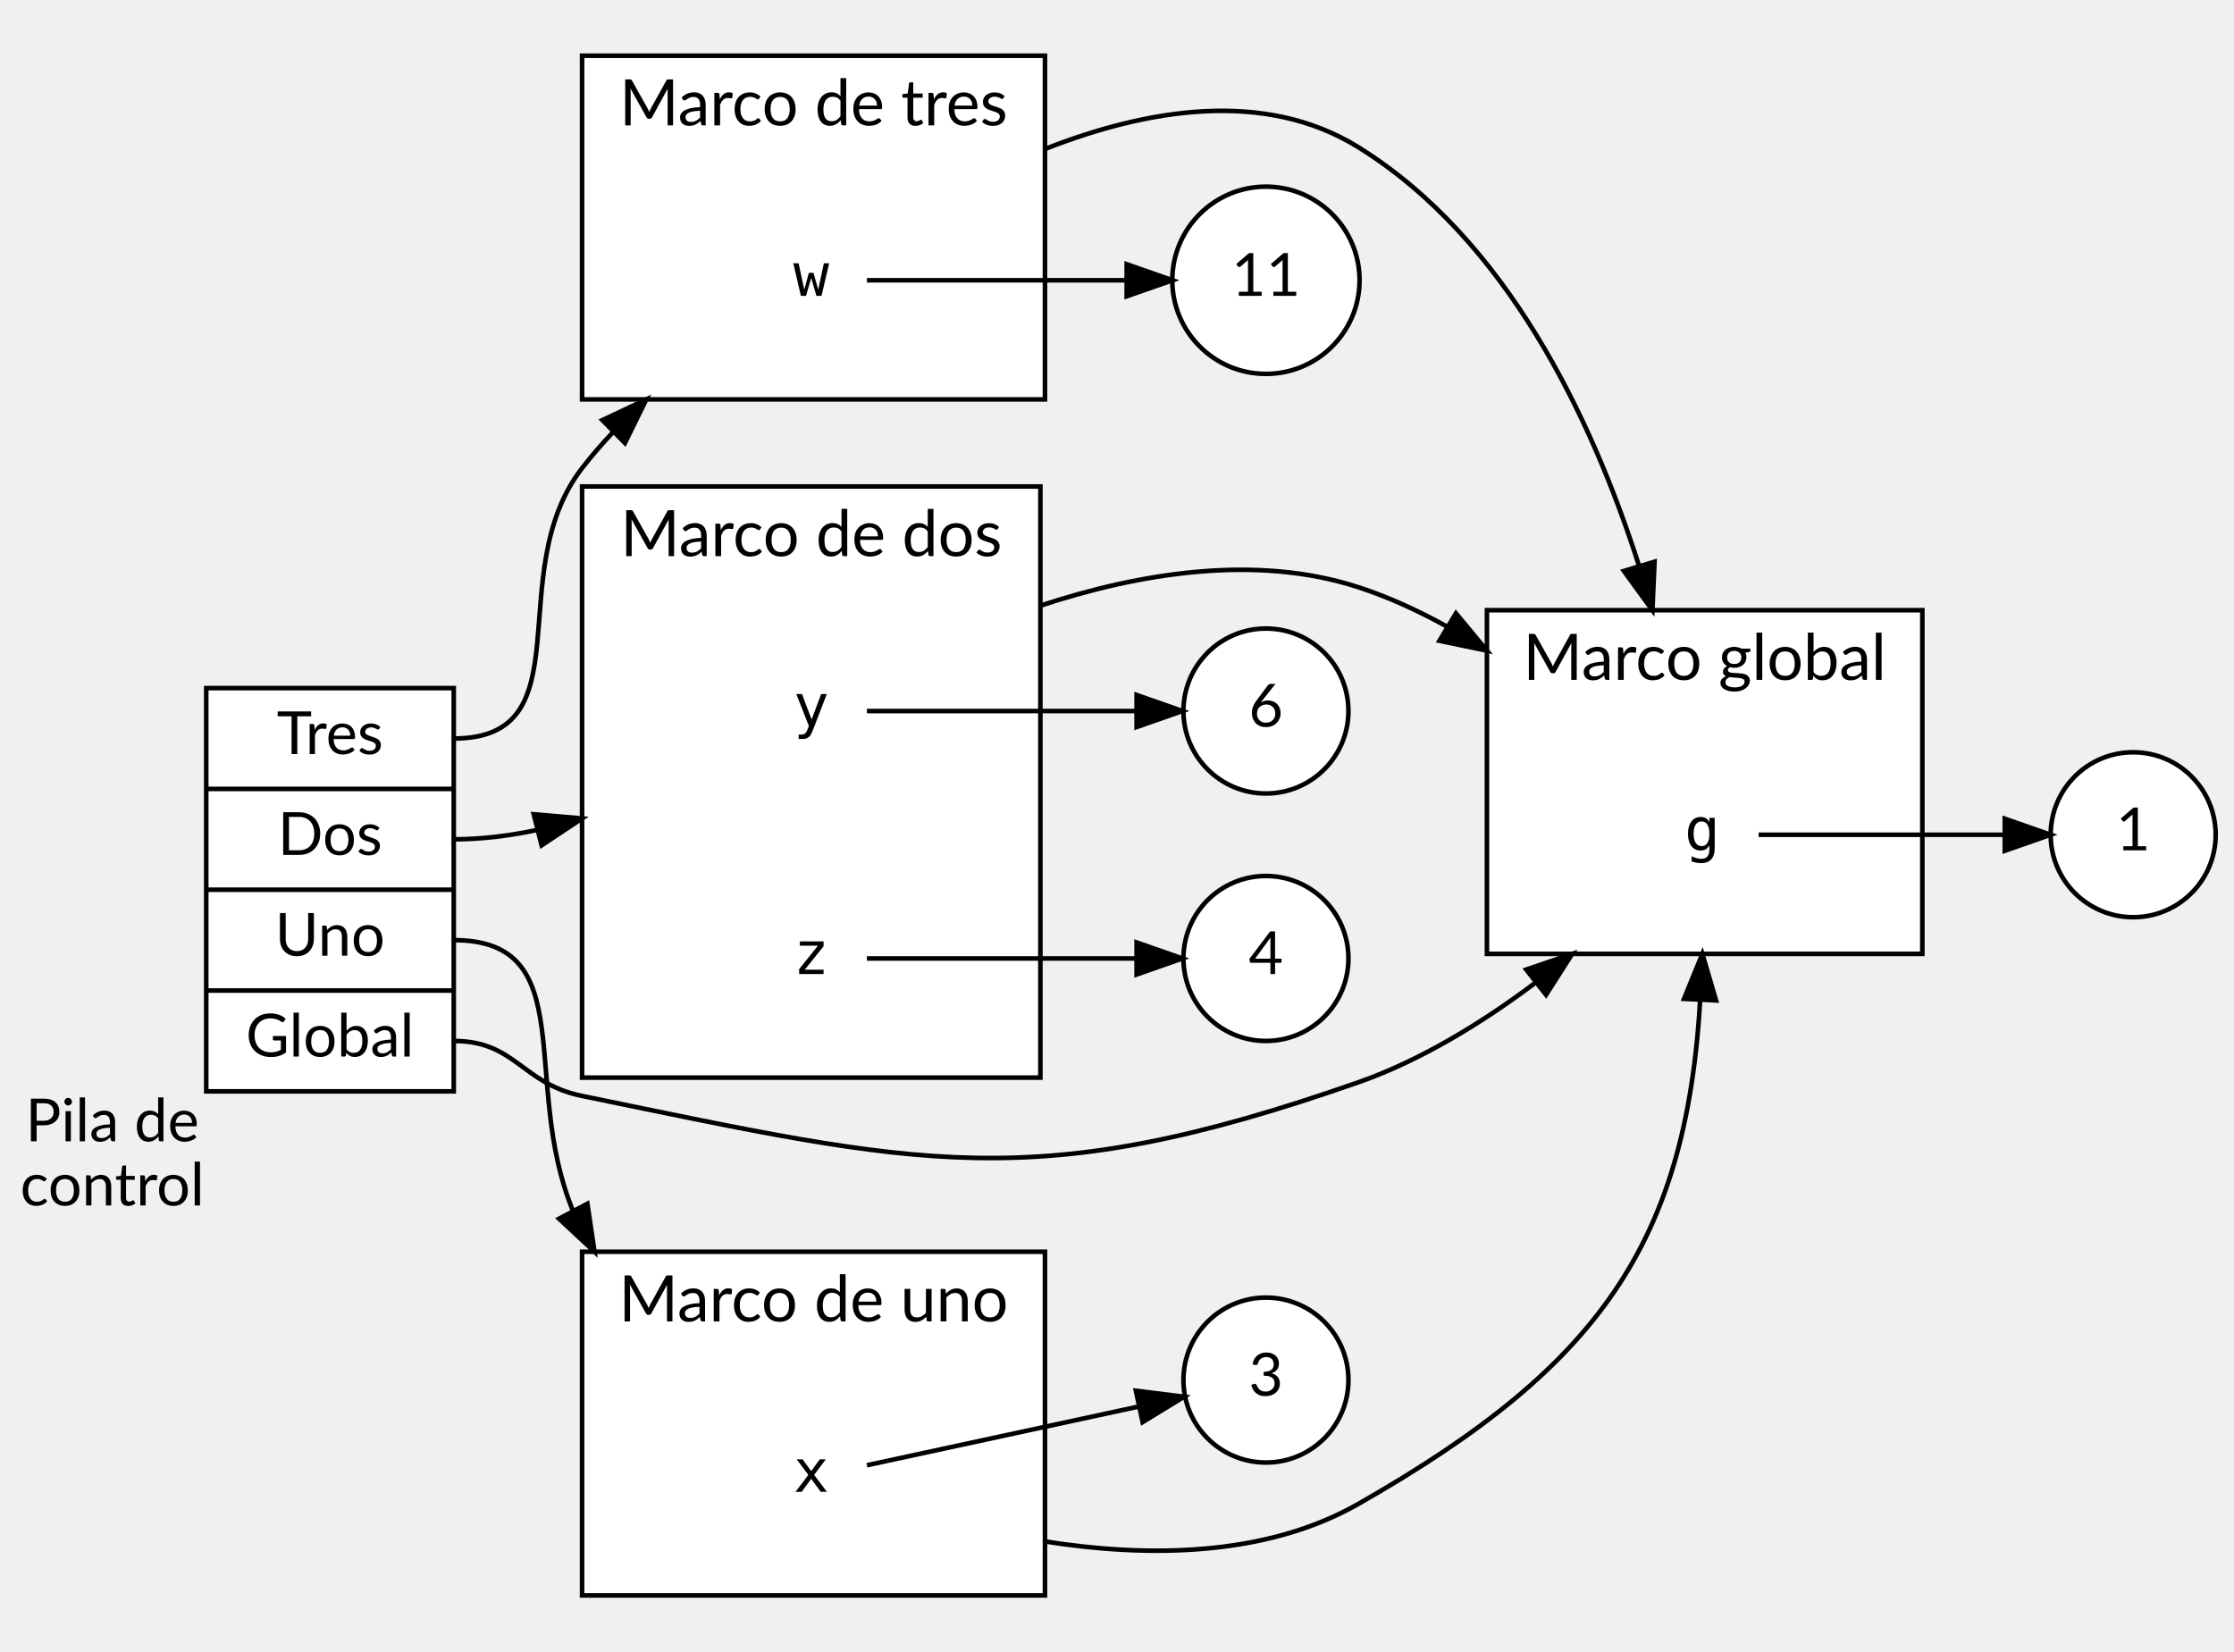
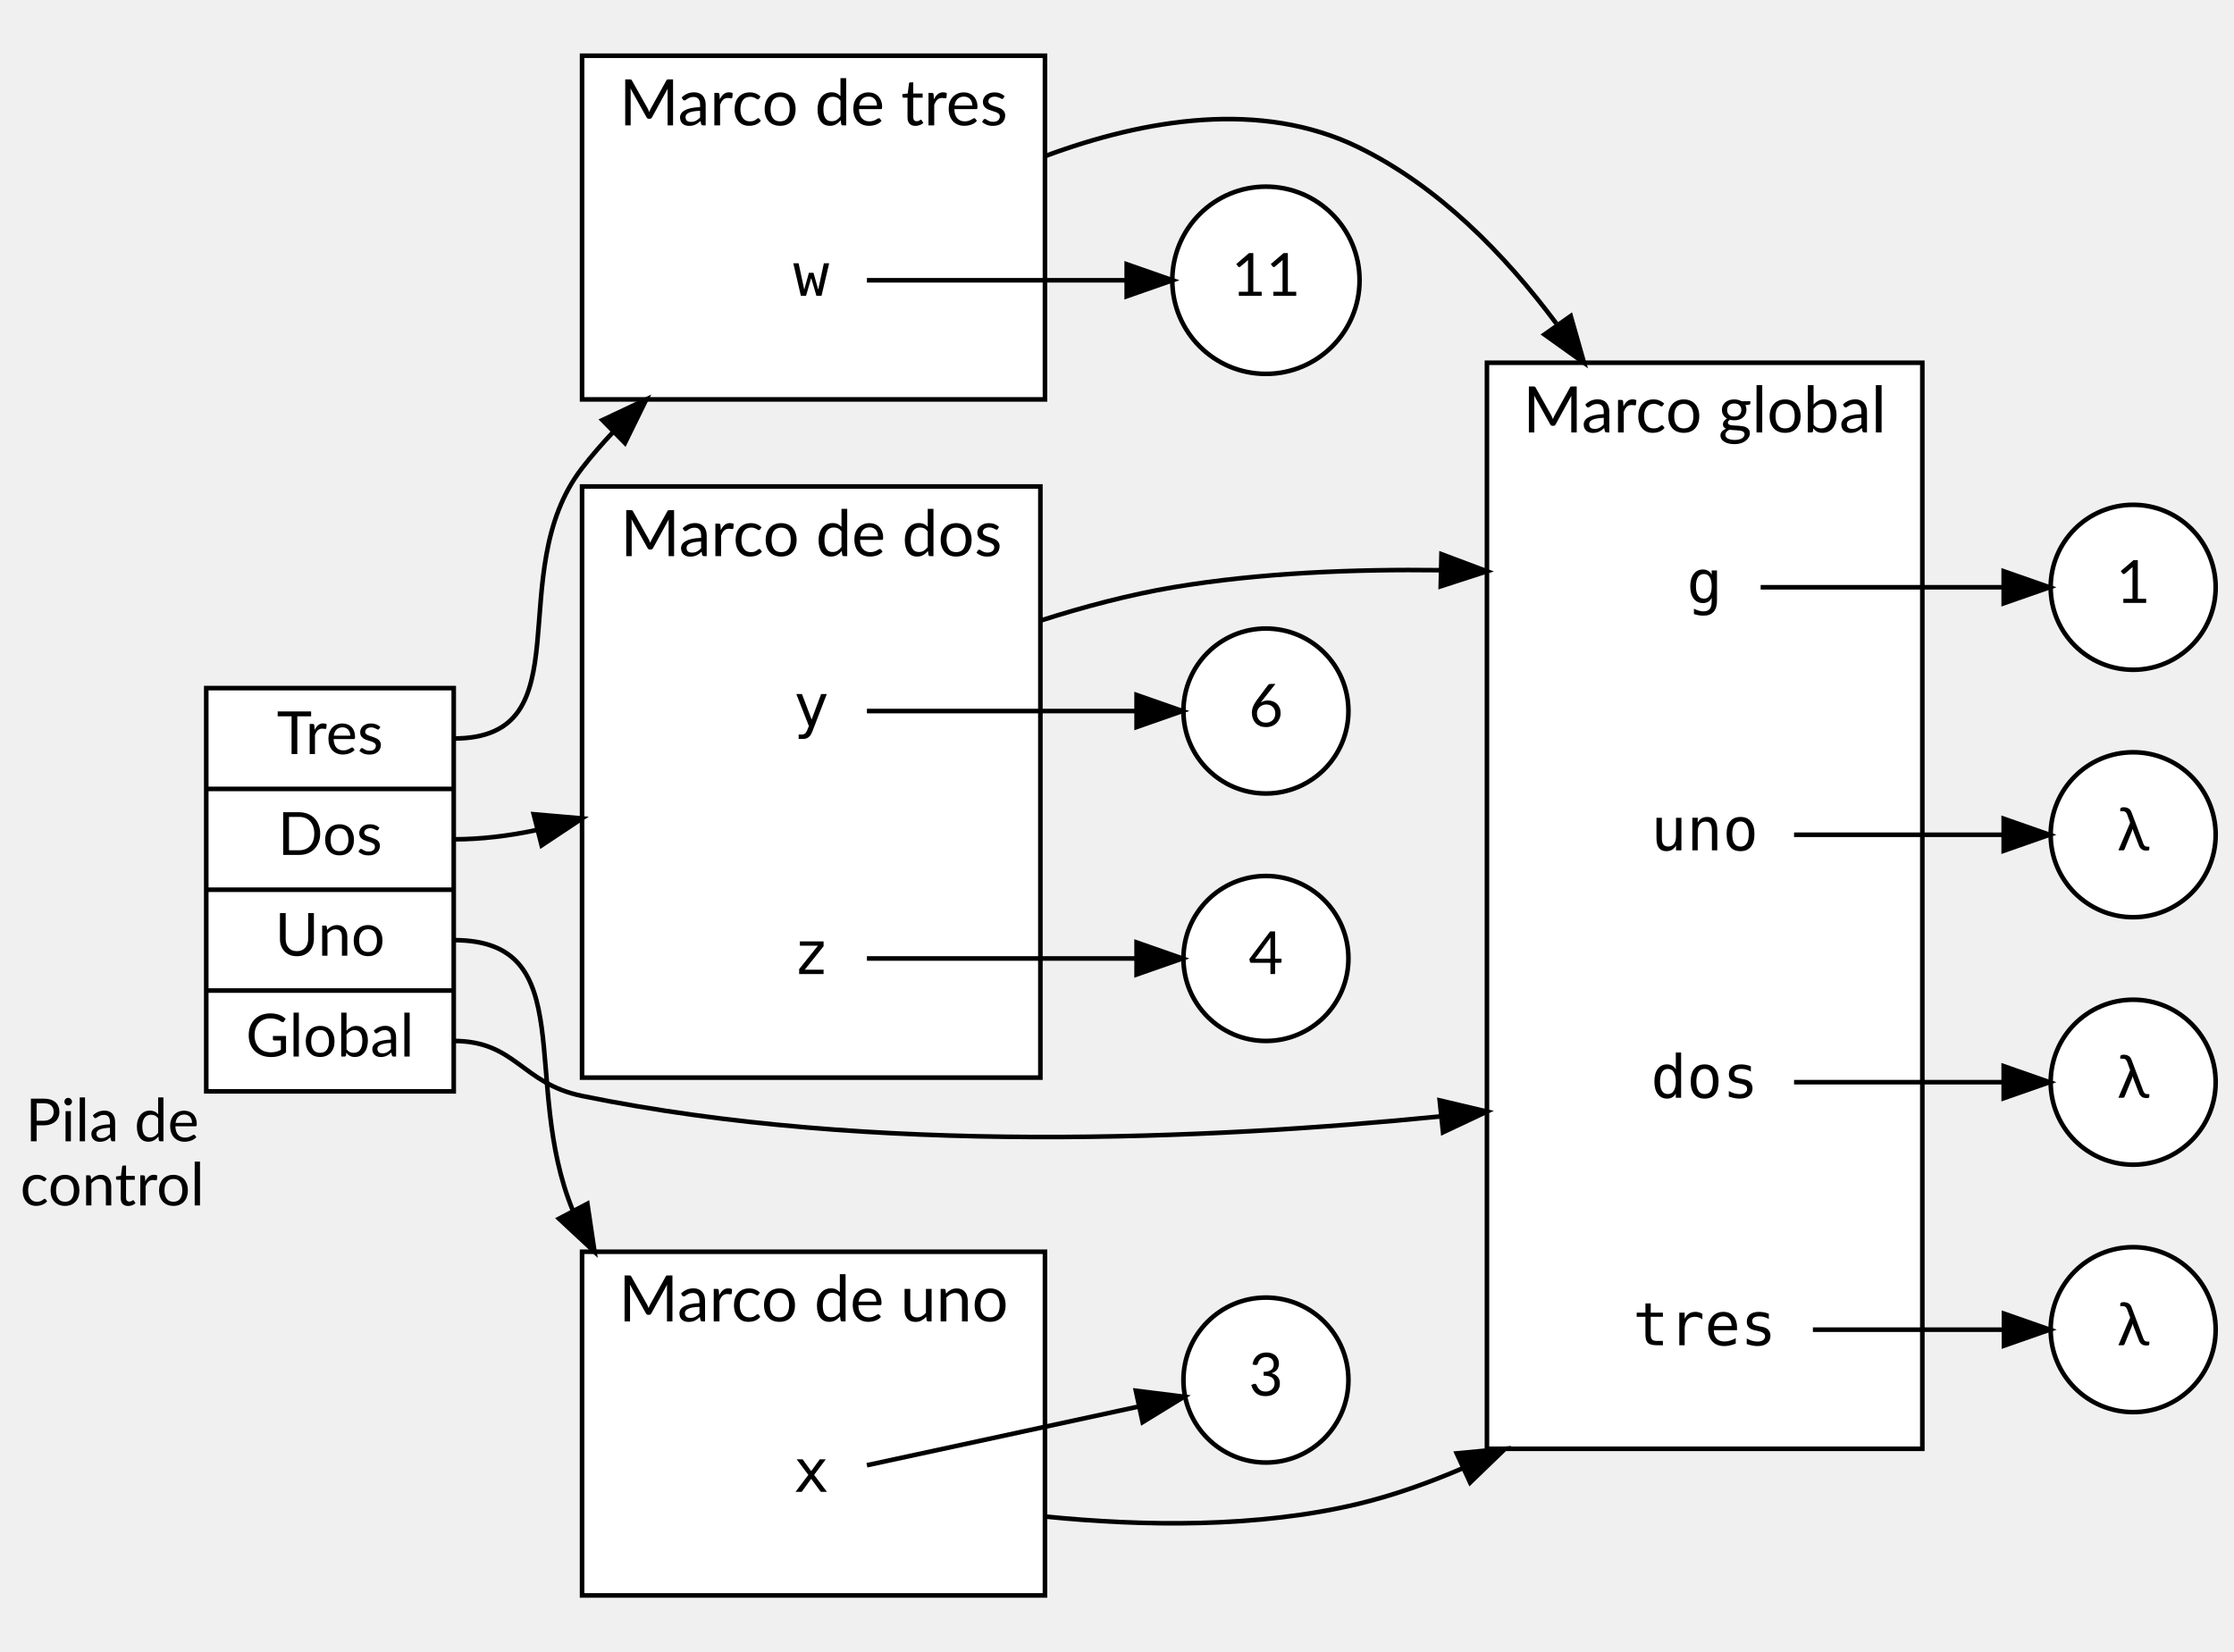
<svg xmlns="http://www.w3.org/2000/svg" width="487pt" height="360pt" viewBox="0.00 0.00 487.43 360.00">
  <g id="graph0" class="graph" transform="scale(1 1) rotate(0) translate(4 356)">
    <g id="clust1" class="cluster">
-       <polygon fill="white" stroke="black" points="320.43,-148 320.43,-223 415.43,-223 415.43,-148 320.43,-148" />
-       <text text-anchor="middle" x="367.93" y="-207.8" font-family="Lato" font-size="14.00">Marco global</text>
+       <polygon fill="white" stroke="black" points="320.43,-40 320.43,-277 415.43,-277 415.43,-40 320.43,-40" />
+       <text text-anchor="middle" x="367.93" y="-261.8" font-family="Lato" font-size="14.00">Marco global</text>
    </g>
    <g id="clust2" class="cluster">
      <polygon fill="white" stroke="black" points="123,-8 123,-83 224,-83 224,-8 123,-8" />
      <text text-anchor="middle" x="173.5" y="-67.8" font-family="Lato" font-size="14.00">Marco de uno</text>
    </g>
    <g id="clust3" class="cluster">
      <polygon fill="white" stroke="black" points="123,-269 123,-344 224,-344 224,-269 123,-269" />
      <text text-anchor="middle" x="173.5" y="-328.8" font-family="Lato" font-size="14.00">Marco de tres</text>
    </g>
    <g id="clust4" class="cluster">
      <polygon fill="white" stroke="black" points="123,-121 123,-250 223,-250 223,-121 123,-121" />
      <text text-anchor="middle" x="173" y="-234.8" font-family="Lato" font-size="14.00">Marco de dos</text>
    </g>
    <g id="node1" class="node">
      <polygon fill="white" stroke="black" points="41,-118 41,-206 95,-206 95,-118 41,-118" />
      <text text-anchor="middle" x="68" y="-191.6" font-family="Lato" font-size="13.00">Tres</text>
      <polyline fill="none" stroke="black" points="41,-184 95,-184 " />
      <text text-anchor="middle" x="68" y="-169.6" font-family="Lato" font-size="13.00">Dos</text>
      <polyline fill="none" stroke="black" points="41,-162 95,-162 " />
      <text text-anchor="middle" x="68" y="-147.6" font-family="Lato" font-size="13.00">Uno</text>
      <polyline fill="none" stroke="black" points="41,-140 95,-140 " />
      <text text-anchor="middle" x="68" y="-125.6" font-family="Lato" font-size="13.00">Global</text>
      <text text-anchor="middle" x="20.5" y="-107.1" font-family="Lato" font-size="13.00">Pila de</text>
      <text text-anchor="middle" x="20.5" y="-93.1" font-family="Lato" font-size="13.00">control</text>
    </g>
-     <g id="node3" class="node">
-       <polygon fill="transparent" stroke="transparent" points="379.43,-192 355.43,-192 355.43,-156 379.43,-156 379.43,-192" />
-       <text text-anchor="middle" x="367.43" y="-170.6" font-family="monospace" font-size="13.00">g</text>
+     <g id="node8" class="node">
+       <polygon fill="transparent" stroke="transparent" points="387.43,-138 348.43,-138 348.43,-102 387.43,-102 387.43,-138" />
+       <text text-anchor="middle" x="367.93" y="-116.6" font-family="monospace" font-size="13.00">dos</text>
    </g>
-     <g id="edge6" class="edge">
-       <path fill="none" stroke="black" d="M95,-129C108.54,-129 109.74,-119.72 123,-117 196.77,-101.86 221.35,-95.09 292.43,-120 306.14,-124.81 319.5,-133.06 331,-141.7" />
-       <polygon fill="black" stroke="black" points="329,-144.58 339.03,-148 333.33,-139.07 329,-144.58" />
+     <g id="edge9" class="edge">
+       <path fill="none" stroke="black" d="M95,-129C108.54,-129 109.74,-119.72 123,-117 186.1,-104.05 260.32,-107.55 310.17,-112.52" />
+       <polygon fill="black" stroke="black" points="310.12,-116.03 320.43,-113.59 310.85,-109.07 310.12,-116.03" />
    </g>
-     <g id="node5" class="node">
+     <g id="node11" class="node">
      <polygon fill="transparent" stroke="transparent" points="185,-52 161,-52 161,-16 185,-16 185,-52" />
      <text text-anchor="middle" x="173" y="-30.6" font-family="monospace" font-size="13.00">x</text>
    </g>
-     <g id="edge7" class="edge">
+     <g id="edge10" class="edge">
      <path fill="none" stroke="black" d="M95,-151C123.02,-151 109.43,-120.04 121,-91.97" />
      <polygon fill="black" stroke="black" points="124.16,-93.48 125.72,-83 117.97,-90.21 124.16,-93.48" />
    </g>
-     <g id="node7" class="node">
+     <g id="node13" class="node">
      <polygon fill="transparent" stroke="transparent" points="185,-313 161,-313 161,-277 185,-277 185,-313" />
      <text text-anchor="middle" x="173" y="-291.6" font-family="monospace" font-size="13.00">w</text>
    </g>
-     <g id="edge9" class="edge">
+     <g id="edge12" class="edge">
      <path fill="none" stroke="black" d="M95,-195C124.03,-195 105.24,-231.04 123,-254 125.04,-256.64 127.28,-259.23 129.64,-261.73" />
      <polygon fill="black" stroke="black" points="127.44,-264.48 137.02,-269 132.35,-259.49 127.44,-264.48" />
    </g>
-     <g id="node10" class="node">
+     <g id="node16" class="node">
      <polygon fill="transparent" stroke="transparent" points="185,-219 161,-219 161,-183 185,-183 185,-219" />
      <text text-anchor="middle" x="173" y="-197.6" font-family="monospace" font-size="13.00">y</text>
    </g>
-     <g id="edge8" class="edge">
+     <g id="edge11" class="edge">
      <path fill="none" stroke="black" d="M95,-173C100.97,-173 107.04,-173.75 113.03,-175.01" />
      <polygon fill="black" stroke="black" points="112.45,-178.47 123,-177.56 114.18,-171.69 112.45,-178.47" />
    </g>
    <g id="node2" class="node">
+       <ellipse fill="white" stroke="black" cx="461.43" cy="-228" rx="18" ry="18" />
+       <text text-anchor="middle" x="461.43" y="-224.6" font-family="Lato" font-size="13.00">1</text>
+     </g>
+     <g id="node3" class="node">
      <ellipse fill="white" stroke="black" cx="461.43" cy="-174" rx="18" ry="18" />
-       <text text-anchor="middle" x="461.43" y="-170.6" font-family="Lato" font-size="13.00">1</text>
+       <text text-anchor="middle" x="461.43" y="-170.6" font-family="Lato" font-size="13.00">λ</text>
+     </g>
+     <g id="node4" class="node">
+       <ellipse fill="white" stroke="black" cx="461.43" cy="-120" rx="18" ry="18" />
+       <text text-anchor="middle" x="461.43" y="-116.6" font-family="Lato" font-size="13.00">λ</text>
+     </g>
+     <g id="node5" class="node">
+       <ellipse fill="white" stroke="black" cx="461.43" cy="-66" rx="18" ry="18" />
+       <text text-anchor="middle" x="461.43" y="-62.6" font-family="Lato" font-size="13.00">λ</text>
+     </g>
+     <g id="node6" class="node">
+       <polygon fill="transparent" stroke="transparent" points="379.93,-246 355.93,-246 355.93,-210 379.93,-210 379.93,-246" />
+       <text text-anchor="middle" x="367.93" y="-224.6" font-family="monospace" font-size="13.00">g</text>
+     </g>
+     <g id="edge4" class="edge">
+       <path fill="none" stroke="black" d="M380.15,-228C393.19,-228 415.18,-228 432.85,-228" />
+       <polygon fill="black" stroke="black" points="433.18,-231.5 443.18,-228 433.18,-224.5 433.18,-231.5" />
+     </g>
+     <g id="node7" class="node">
+       <polygon fill="transparent" stroke="transparent" points="387.43,-192 348.43,-192 348.43,-156 387.43,-156 387.43,-192" />
+       <text text-anchor="middle" x="367.93" y="-170.6" font-family="monospace" font-size="13.00">uno</text>
    </g>
    <g id="edge1" class="edge">
-       <path fill="none" stroke="black" d="M379.71,-174C392.96,-174 415.41,-174 433.27,-174" />
-       <polygon fill="black" stroke="black" points="433.42,-177.5 443.42,-174 433.42,-170.5 433.42,-177.5" />
+       <path fill="none" stroke="black" d="M387.44,-174C400.55,-174 418.36,-174 433.1,-174" />
+       <polygon fill="black" stroke="black" points="433.18,-177.5 443.18,-174 433.18,-170.5 433.18,-177.5" />
    </g>
-     <g id="node4" class="node">
+     <g id="edge2" class="edge">
+       <path fill="none" stroke="black" d="M387.44,-120C400.55,-120 418.36,-120 433.1,-120" />
+       <polygon fill="black" stroke="black" points="433.18,-123.5 443.18,-120 433.18,-116.5 433.18,-123.5" />
+     </g>
+     <g id="node9" class="node">
+       <polygon fill="transparent" stroke="transparent" points="391.43,-84 344.43,-84 344.43,-48 391.43,-48 391.43,-84" />
+       <text text-anchor="middle" x="367.93" y="-62.6" font-family="monospace" font-size="13.00">tres</text>
+     </g>
+     <g id="edge3" class="edge">
+       <path fill="none" stroke="black" d="M391.55,-66C404.16,-66 419.95,-66 433.23,-66" />
+       <polygon fill="black" stroke="black" points="433.24,-69.5 443.24,-66 433.24,-62.5 433.24,-69.5" />
+     </g>
+     <g id="node10" class="node">
      <ellipse fill="white" stroke="black" cx="272.21" cy="-55" rx="18" ry="18" />
      <text text-anchor="middle" x="272.21" y="-51.6" font-family="Lato" font-size="13.00">3</text>
    </g>
-     <g id="edge10" class="edge">
-       <path fill="none" stroke="black" d="M224,-19.78C246.27,-16.28 272.02,-16.35 292.43,-28 346.36,-58.78 365.41,-86.38 367.27,-144.93" />
-       <polygon fill="black" stroke="black" points="363.43,-138.19 367.43,-148 370.42,-137.84 363.43,-138.19" />
+     <g id="edge13" class="edge">
+       <path fill="none" stroke="black" d="M224,-25.22C245.34,-23.07 270.36,-22.7 292.43,-28 300.03,-29.83 307.74,-32.57 315.16,-35.76" />
+       <polygon fill="black" stroke="black" points="313.84,-39 324.38,-40 316.76,-32.64 313.84,-39" />
    </g>
-     <g id="edge2" class="edge">
+     <g id="edge5" class="edge">
      <path fill="none" stroke="black" d="M185.15,-36.41C199.53,-39.51 224.99,-45.01 244.5,-49.23" />
      <polygon fill="black" stroke="black" points="243.83,-52.67 254.34,-51.36 245.31,-45.82 243.83,-52.67" />
    </g>
-     <g id="node6" class="node">
+     <g id="node12" class="node">
      <ellipse fill="white" stroke="black" cx="272.21" cy="-295" rx="20.43" ry="20.43" />
      <text text-anchor="middle" x="272.21" y="-291.6" font-family="Lato" font-size="13.00">11</text>
    </g>
-     <g id="edge12" class="edge">
-       <path fill="none" stroke="black" d="M224,-323.64C246.23,-332.39 271.94,-336.74 292.43,-324 324.54,-304.03 343.13,-265.56 353.65,-232.58" />
-       <polygon fill="black" stroke="black" points="357,-233.58 356.53,-223 350.3,-231.56 357,-233.58" />
+     <g id="edge15" class="edge">
+       <path fill="none" stroke="black" d="M224,-322.08C245.77,-330.17 271.12,-334.44 292.43,-324 309.73,-315.53 324.16,-300.89 335.58,-285.55" />
+       <polygon fill="black" stroke="black" points="338.71,-287.19 341.61,-277 332.99,-283.16 338.71,-287.19" />
    </g>
-     <g id="edge3" class="edge">
+     <g id="edge6" class="edge">
      <path fill="none" stroke="black" d="M185.15,-295C198.87,-295 222.69,-295 241.79,-295" />
      <polygon fill="black" stroke="black" points="241.83,-298.5 251.83,-295 241.83,-291.5 241.83,-298.5" />
    </g>
-     <g id="node8" class="node">
+     <g id="node14" class="node">
      <ellipse fill="white" stroke="black" cx="272.21" cy="-201" rx="18" ry="18" />
      <text text-anchor="middle" x="272.21" y="-197.6" font-family="Lato" font-size="13.00">6</text>
    </g>
-     <g id="node9" class="node">
+     <g id="node15" class="node">
      <ellipse fill="white" stroke="black" cx="272.21" cy="-147" rx="18" ry="18" />
      <text text-anchor="middle" x="272.21" y="-143.6" font-family="Lato" font-size="13.00">4</text>
    </g>
-     <g id="edge11" class="edge">
-       <path fill="none" stroke="black" d="M223,-223.99C244.54,-231.08 269.99,-235.32 292.43,-228 298.96,-225.87 305.39,-222.92 311.57,-219.5" />
-       <polygon fill="black" stroke="black" points="313.67,-222.32 320.43,-214.17 310.06,-216.32 313.67,-222.32" />
+     <g id="edge14" class="edge">
+       <path fill="none" stroke="black" d="M223,-220.72C232.47,-223.75 242.43,-226.39 252,-228 270.82,-231.17 291.63,-231.97 310.3,-231.73" />
+       <polygon fill="black" stroke="black" points="310.51,-235.22 320.43,-231.49 310.35,-228.22 310.51,-235.22" />
    </g>
-     <g id="edge4" class="edge">
+     <g id="edge7" class="edge">
      <path fill="none" stroke="black" d="M185.15,-201C199.37,-201 224.45,-201 243.88,-201" />
      <polygon fill="black" stroke="black" points="243.99,-204.5 253.99,-201 243.99,-197.5 243.99,-204.5" />
    </g>
-     <g id="node11" class="node">
+     <g id="node17" class="node">
      <polygon fill="transparent" stroke="transparent" points="185,-165 161,-165 161,-129 185,-129 185,-165" />
      <text text-anchor="middle" x="173" y="-143.6" font-family="monospace" font-size="13.00">z</text>
    </g>
-     <g id="edge5" class="edge">
+     <g id="edge8" class="edge">
      <path fill="none" stroke="black" d="M185.15,-147C199.37,-147 224.45,-147 243.88,-147" />
      <polygon fill="black" stroke="black" points="243.99,-150.5 253.99,-147 243.99,-143.5 243.99,-150.5" />
    </g>
  </g>
</svg>
